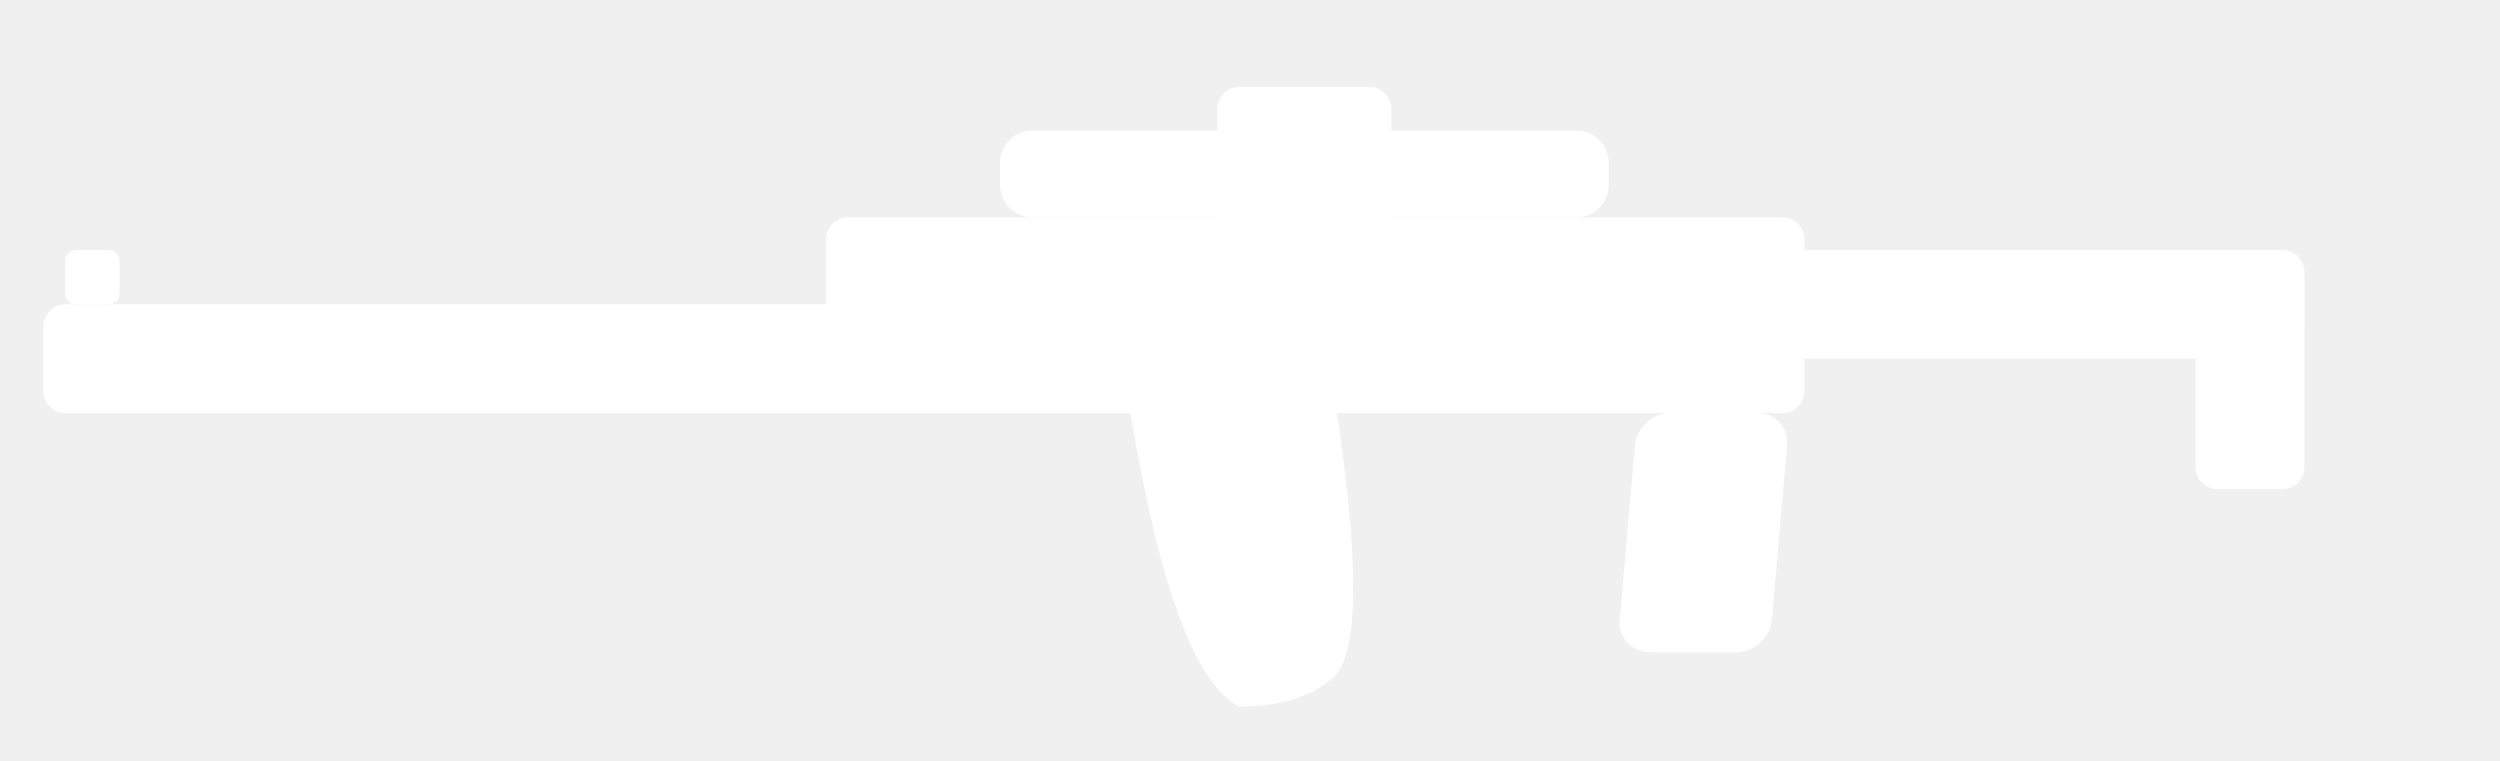
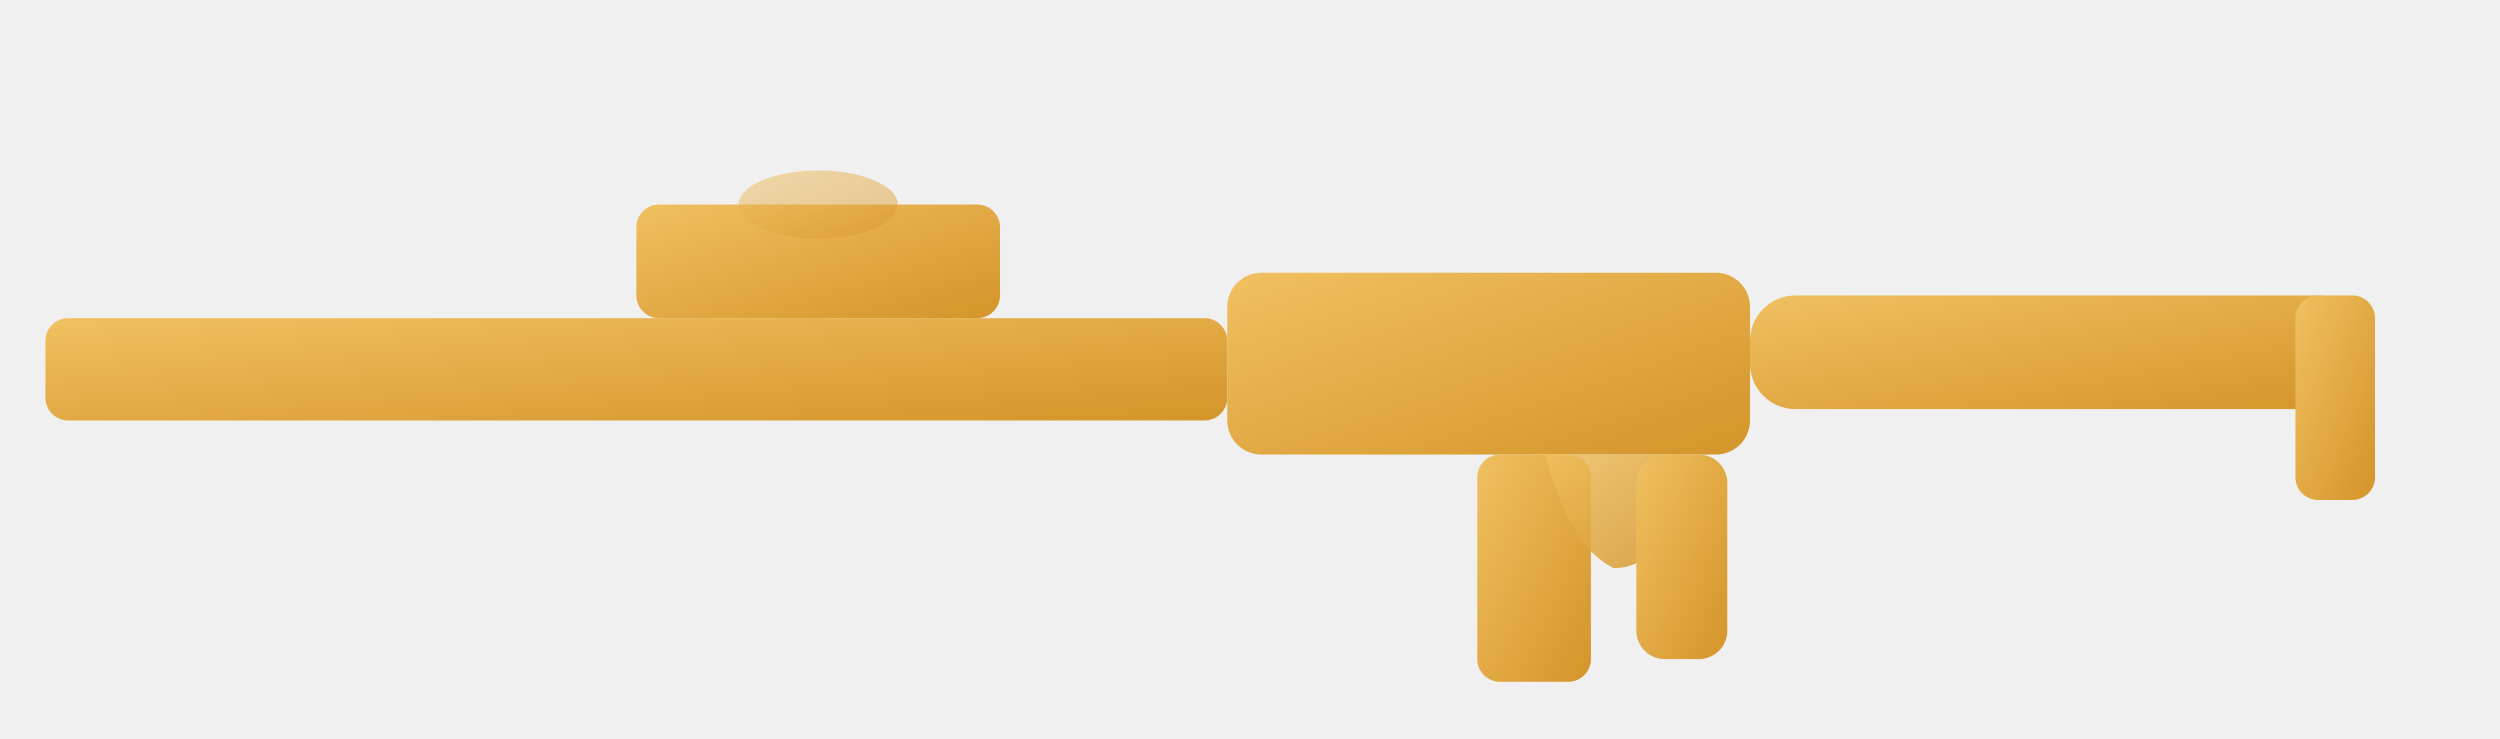
- <svg xmlns="http://www.w3.org/2000/svg" viewBox="0 0 230 70">
-   <g fill="white">
-     <rect x="4" y="28" width="108" height="10" rx="2" />
-     <rect x="76" y="20" width="90" height="18" rx="2" />
-     <rect x="92" y="12" width="56" height="8" rx="3" />
-     <rect x="112" y="8" width="16" height="13" rx="2" />
-     <path d="M104 38 Q108 62 114 65 Q120 65 123 62 Q126 58 123 38Z" />
-     <rect x="162" y="23" width="50" height="10" rx="3" />
-     <rect x="202" y="23" width="10" height="22" rx="2" />
-     <rect x="154" y="38" width="14" height="22" rx="3" transform="skewX(-5)" />
-     <rect x="6" y="23" width="5" height="5" rx="1" />
+ <svg xmlns="http://www.w3.org/2000/svg" viewBox="0 0 220 65">
+   <defs>
+     <linearGradient id="g3-grad" x1="0%" y1="0%" x2="100%" y2="100%">
+       <stop offset="0%" stop-color="#F0C060" />
+       <stop offset="100%" stop-color="#D4942A" />
+     </linearGradient>
+   </defs>
+   <g fill="url(#g3-grad)">
+     <rect x="4" y="28" width="104" height="9" rx="2" />
+     <rect x="56" y="18" width="32" height="10" rx="2" />
+     <ellipse cx="72" cy="18" rx="7" ry="3" opacity="0.5" />
+     <rect x="108" y="24" width="46" height="16" rx="3" />
+     <rect x="130" y="40" width="10" height="20" rx="2" />
+     <rect x="154" y="26" width="54" height="10" rx="4" />
+     <rect x="202" y="26" width="7" height="18" rx="2" />
+     <path d="M136 40 Q138 48 142 50 Q146 50 148 44 L148 40Z" opacity="0.85" />
+     <rect x="144" y="40" width="8" height="18" rx="2.5" />
  </g>
</svg>
